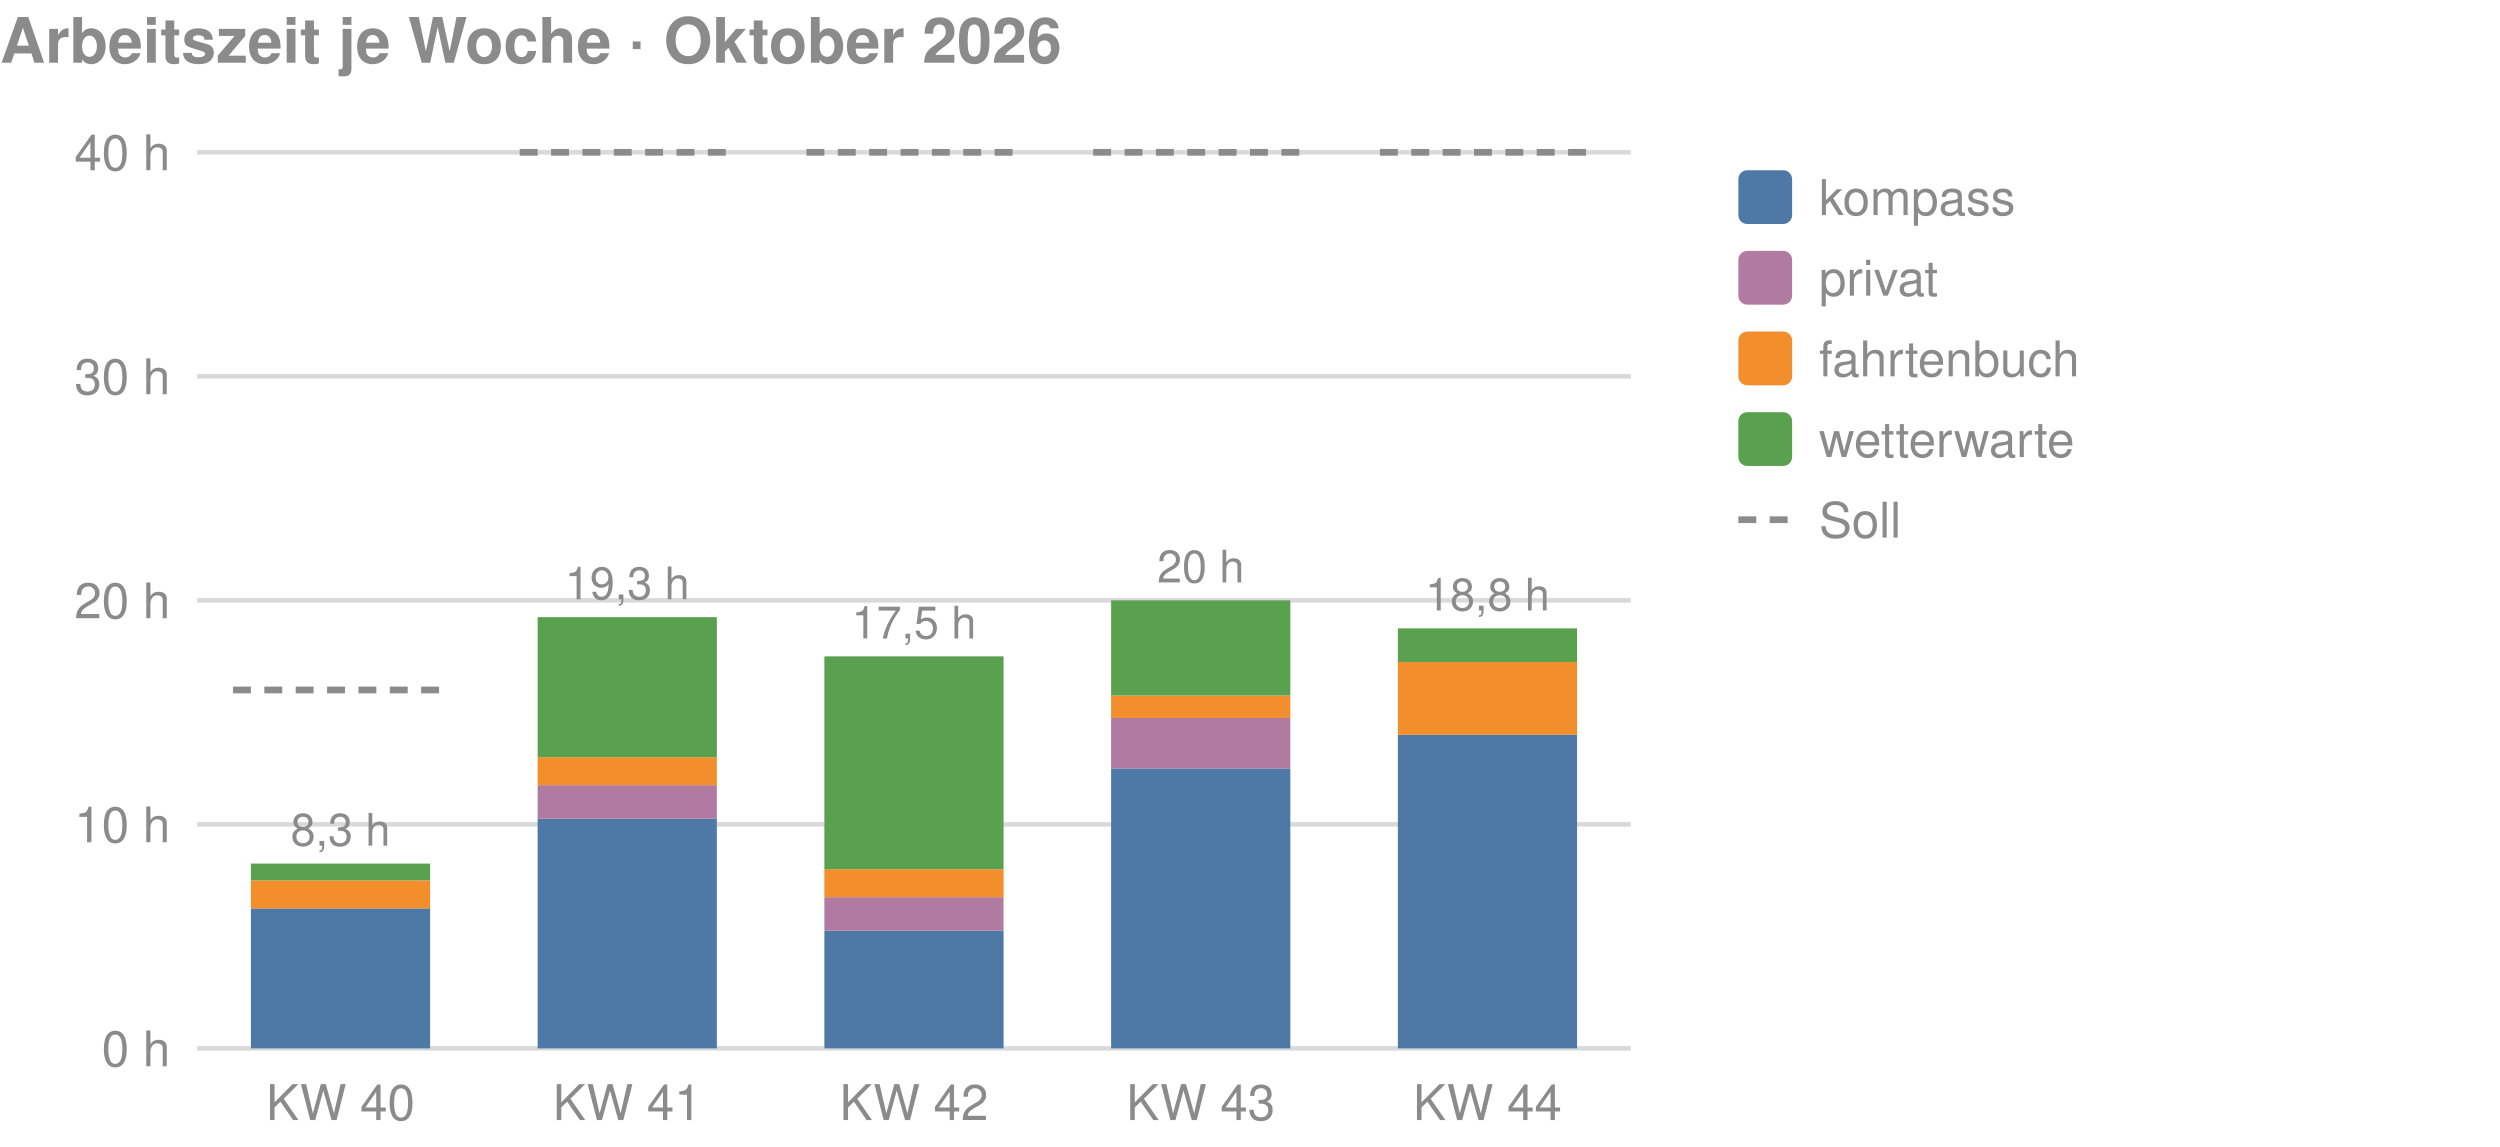
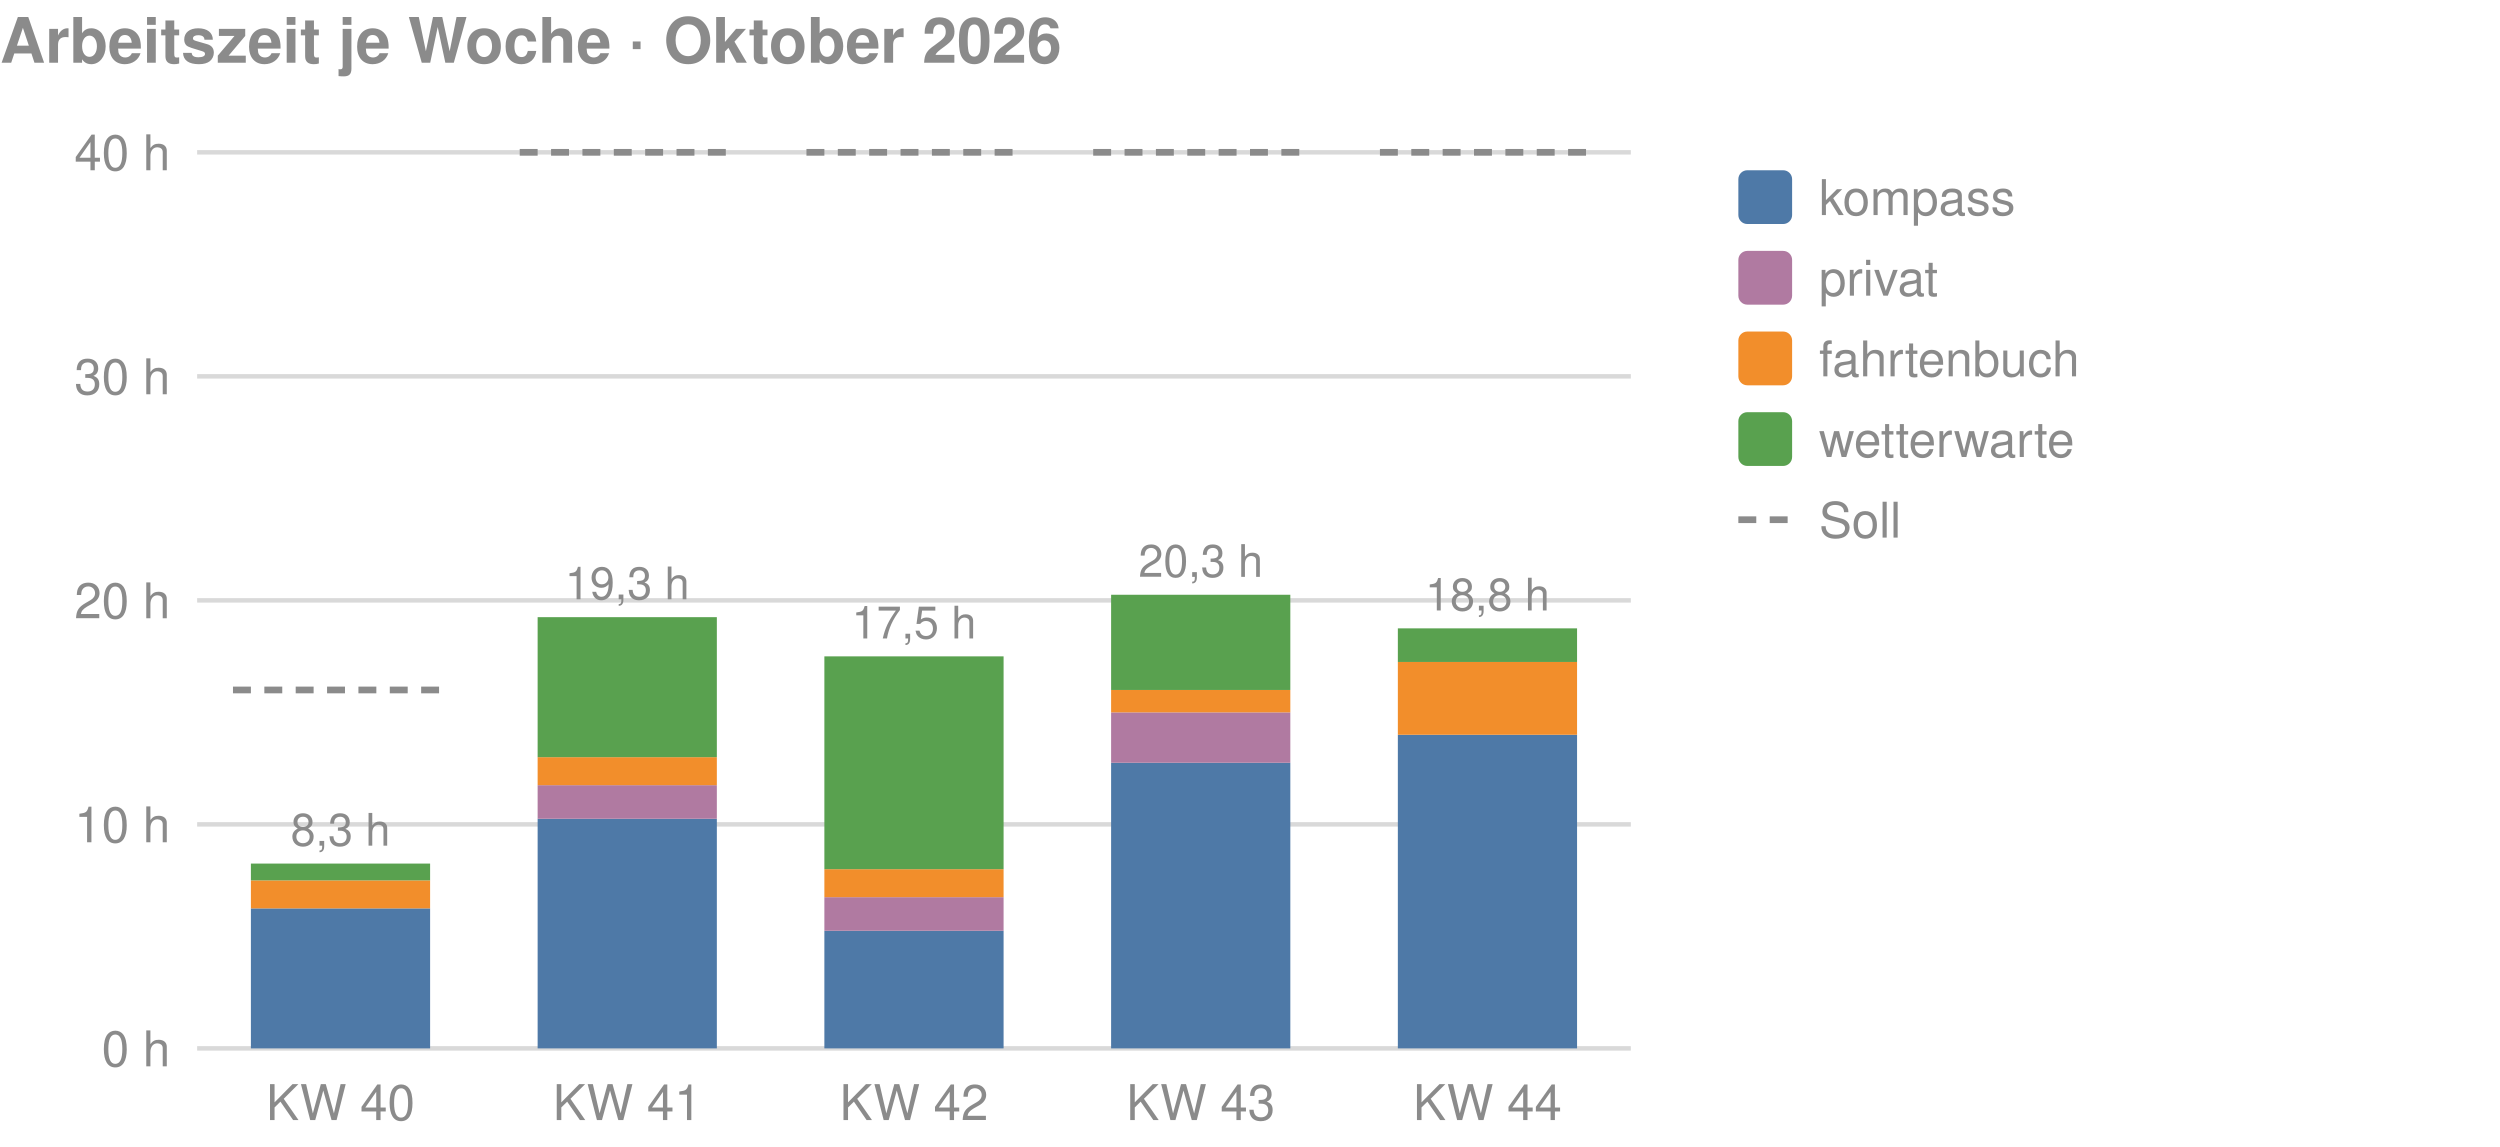
<svg xmlns="http://www.w3.org/2000/svg" width="558" height="256" viewBox="0 0 558 256" font-family="-apple-system, 'Segoe UI', Helvetica, Arial, sans-serif">
  <text x="0" y="14" font-size="14" font-weight="600" fill="#8b8b8b">Arbeitszeit je Woche · Oktober 2026</text>
  <line x1="44" y1="234" x2="364" y2="234" stroke="#7f7f7f" stroke-width="1" stroke-opacity="0.3" />
  <text x="38" y="238" font-size="11" text-anchor="end" fill="#8b8b8b">0 h</text>
  <line x1="44" y1="184" x2="364" y2="184" stroke="#7f7f7f" stroke-width="1" stroke-opacity="0.3" />
  <text x="38" y="188" font-size="11" text-anchor="end" fill="#8b8b8b">10 h</text>
  <line x1="44" y1="134" x2="364" y2="134" stroke="#7f7f7f" stroke-width="1" stroke-opacity="0.3" />
  <text x="38" y="138" font-size="11" text-anchor="end" fill="#8b8b8b">20 h</text>
  <line x1="44" y1="84" x2="364" y2="84" stroke="#7f7f7f" stroke-width="1" stroke-opacity="0.3" />
  <text x="38" y="88" font-size="11" text-anchor="end" fill="#8b8b8b">30 h</text>
  <line x1="44" y1="34" x2="364" y2="34" stroke="#7f7f7f" stroke-width="1" stroke-opacity="0.3" />
  <text x="38" y="38" font-size="11" text-anchor="end" fill="#8b8b8b">40 h</text>
  <rect x="56" y="202.75" width="40" height="31.25" fill="#4e79a7" />
  <rect x="56" y="196.5" width="40" height="6.25" fill="#f28e2b" />
  <rect x="56" y="192.75" width="40" height="3.75" fill="#59a14f" />
  <line x1="52" y1="154" x2="100" y2="154" stroke="#8b8b8b" stroke-width="1.5" stroke-dasharray="4 3" />
  <text x="76" y="250" font-size="11" text-anchor="middle" fill="#8b8b8b">KW 40</text>
  <text x="76" y="188.75" font-size="10" text-anchor="middle" fill="#8b8b8b">8,3 h</text>
  <rect x="120" y="182.75" width="40" height="51.25" fill="#4e79a7" />
  <rect x="120" y="175.25" width="40" height="7.5" fill="#b07aa1" />
  <rect x="120" y="169" width="40" height="6.25" fill="#f28e2b" />
  <rect x="120" y="137.75" width="40" height="31.25" fill="#59a14f" />
  <line x1="116" y1="34" x2="164" y2="34" stroke="#8b8b8b" stroke-width="1.5" stroke-dasharray="4 3" />
  <text x="140" y="250" font-size="11" text-anchor="middle" fill="#8b8b8b">KW 41</text>
  <text x="140" y="133.75" font-size="10" text-anchor="middle" fill="#8b8b8b">19,3 h</text>
  <rect x="184" y="207.75" width="40" height="26.25" fill="#4e79a7" />
  <rect x="184" y="200.25" width="40" height="7.5" fill="#b07aa1" />
  <rect x="184" y="194" width="40" height="6.25" fill="#f28e2b" />
  <rect x="184" y="146.5" width="40" height="47.5" fill="#59a14f" />
  <line x1="180" y1="34" x2="228" y2="34" stroke="#8b8b8b" stroke-width="1.5" stroke-dasharray="4 3" />
  <text x="204" y="250" font-size="11" text-anchor="middle" fill="#8b8b8b">KW 42</text>
  <text x="204" y="142.5" font-size="10" text-anchor="middle" fill="#8b8b8b">17,5 h</text>
-   <rect x="248" y="171.5" width="40" height="62.5" fill="#4e79a7" />
-   <rect x="248" y="160.25" width="40" height="11.25" fill="#b07aa1" />
-   <rect x="248" y="155.25" width="40" height="5" fill="#f28e2b" />
-   <rect x="248" y="134" width="40" height="21.25" fill="#59a14f" />
+   <rect x="248" y="170.25" width="40" height="63.75" fill="#4e79a7" />
+   <rect x="248" y="159" width="40" height="11.25" fill="#b07aa1" />
+   <rect x="248" y="154" width="40" height="5" fill="#f28e2b" />
+   <rect x="248" y="132.75" width="40" height="21.25" fill="#59a14f" />
  <line x1="244" y1="34" x2="292" y2="34" stroke="#8b8b8b" stroke-width="1.5" stroke-dasharray="4 3" />
  <text x="268" y="250" font-size="11" text-anchor="middle" fill="#8b8b8b">KW 43</text>
-   <text x="268" y="130" font-size="10" text-anchor="middle" fill="#8b8b8b">20 h</text>
+   <text x="268" y="128.75" font-size="10" text-anchor="middle" fill="#8b8b8b">20,3 h</text>
  <rect x="312" y="164" width="40" height="70" fill="#4e79a7" />
  <rect x="312" y="147.75" width="40" height="16.25" fill="#f28e2b" />
  <rect x="312" y="140.25" width="40" height="7.5" fill="#59a14f" />
  <line x1="308" y1="34" x2="356" y2="34" stroke="#8b8b8b" stroke-width="1.5" stroke-dasharray="4 3" />
  <text x="332" y="250" font-size="11" text-anchor="middle" fill="#8b8b8b">KW 44</text>
  <text x="332" y="136.25" font-size="10" text-anchor="middle" fill="#8b8b8b">18,8 h</text>
  <rect x="388" y="38" width="12" height="12" rx="2" fill="#4e79a7" />
  <text x="406" y="48" font-size="11" fill="#8b8b8b">kompass</text>
  <rect x="388" y="56" width="12" height="12" rx="2" fill="#b07aa1" />
  <text x="406" y="66" font-size="11" fill="#8b8b8b">privat</text>
  <rect x="388" y="74" width="12" height="12" rx="2" fill="#f28e2b" />
  <text x="406" y="84" font-size="11" fill="#8b8b8b">fahrtenbuch</text>
  <rect x="388" y="92" width="12" height="12" rx="2" fill="#59a14f" />
  <text x="406" y="102" font-size="11" fill="#8b8b8b">wetterwarte</text>
  <line x1="388" y1="116" x2="400" y2="116" stroke="#8b8b8b" stroke-width="1.5" stroke-dasharray="4 3" />
  <text x="406" y="120" font-size="11" fill="#8b8b8b">Soll</text>
</svg>
